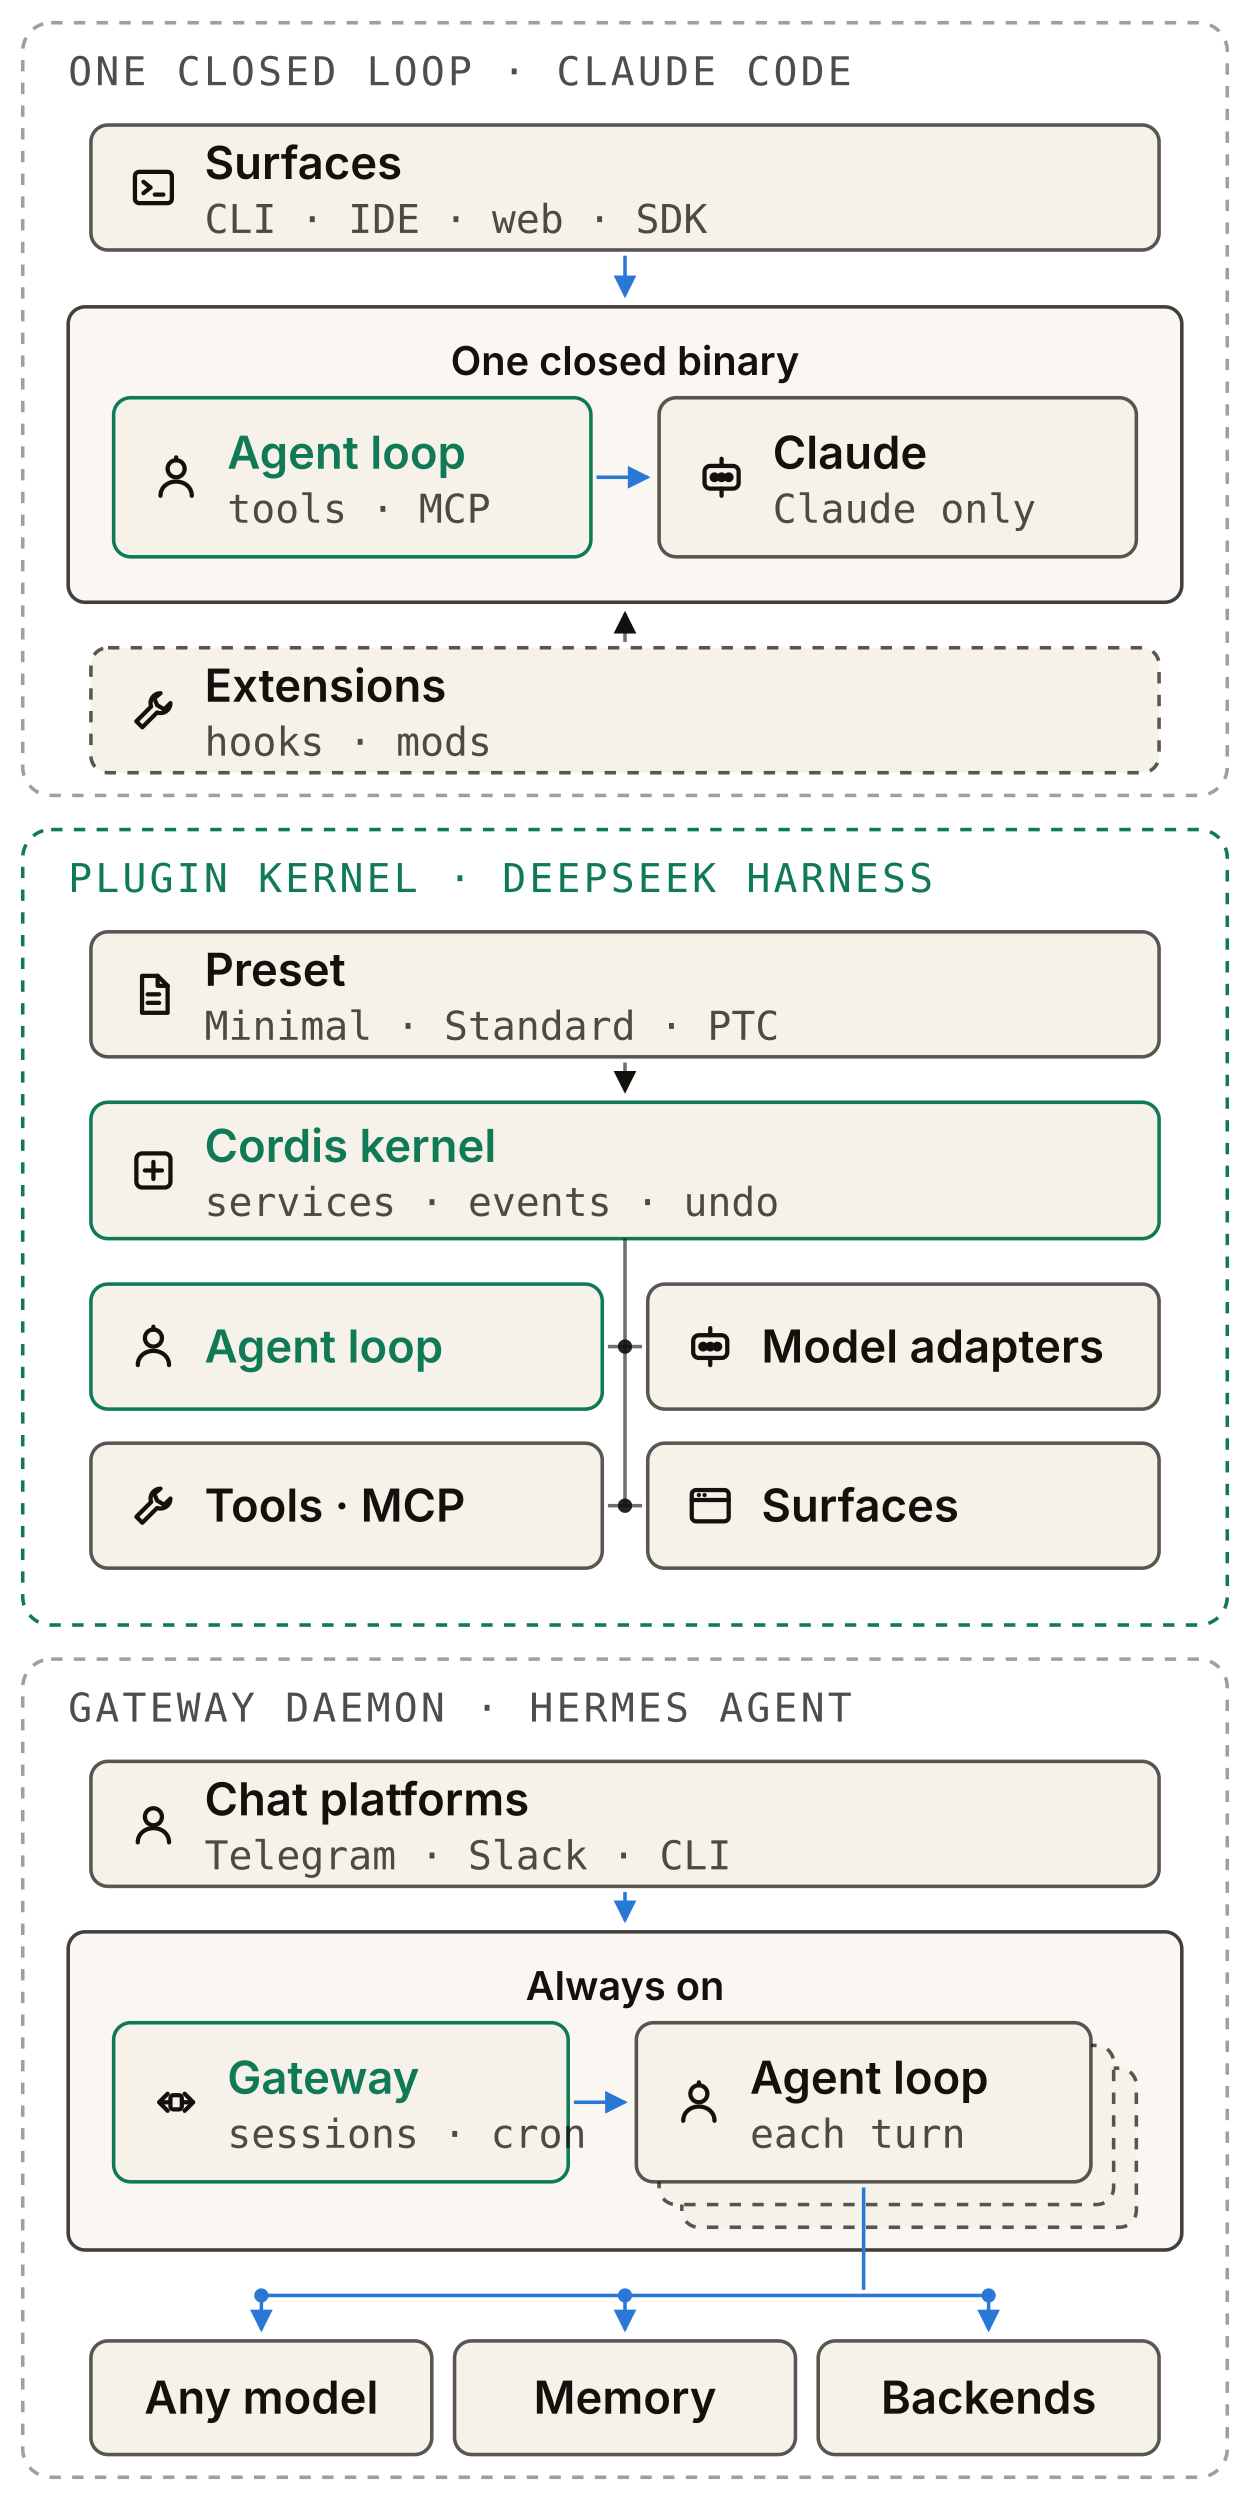
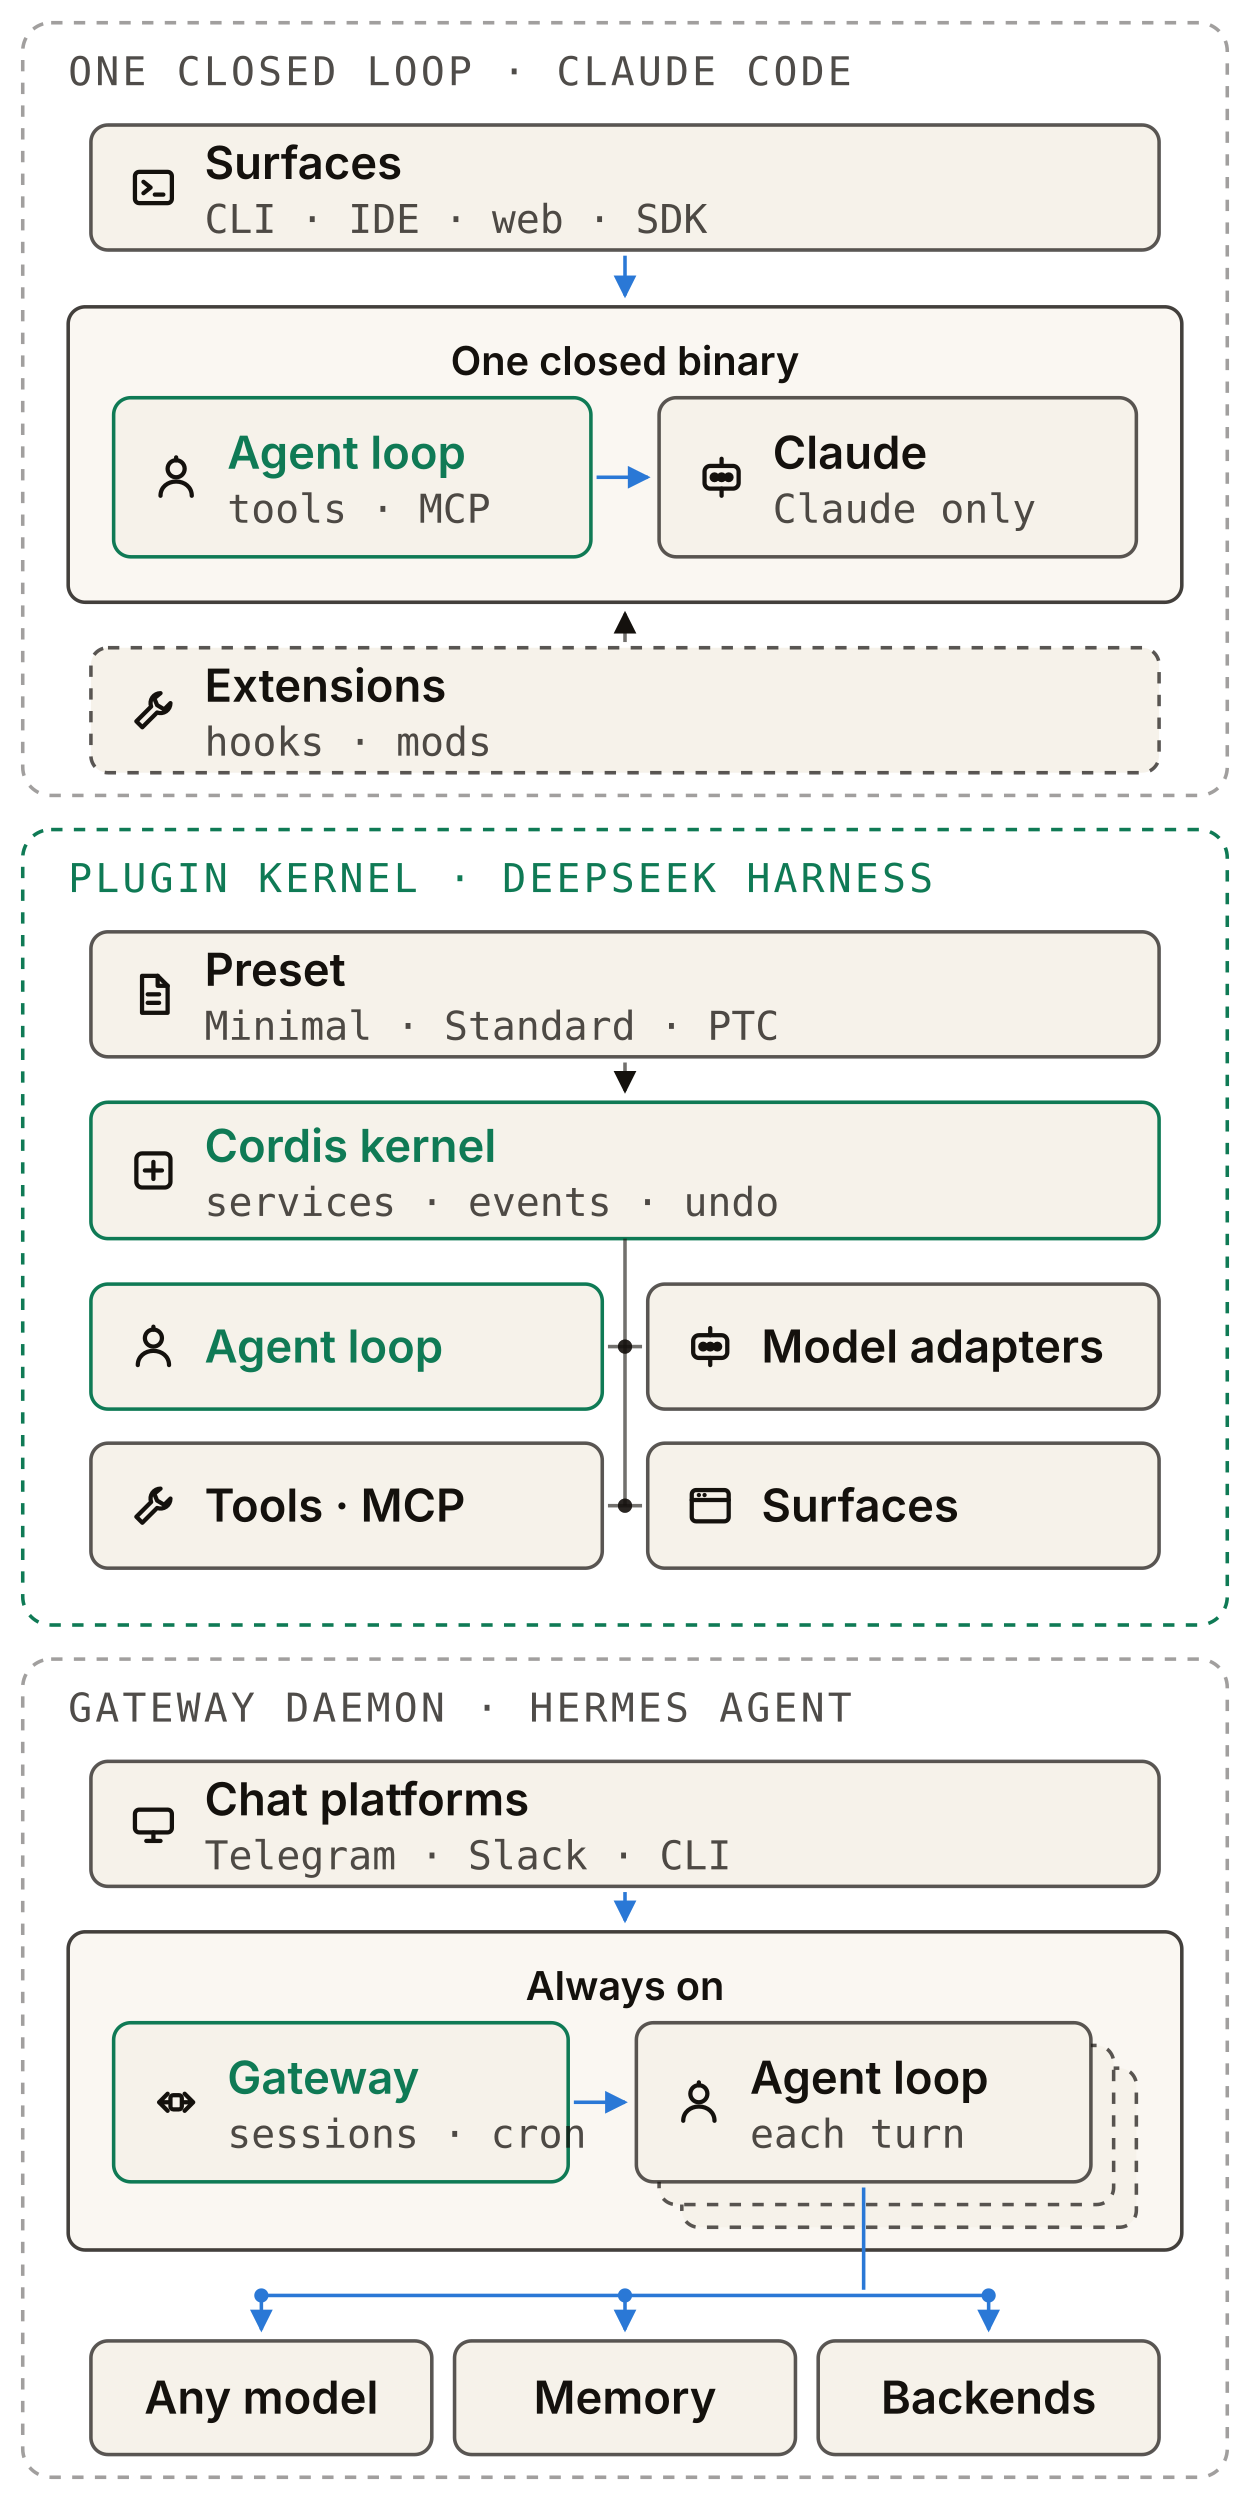
<svg xmlns="http://www.w3.org/2000/svg" viewBox="0 0 440 880" width="350" height="700" color="#14110d" font-family="ui-sans-serif, system-ui, -apple-system, 'Segoe UI', Inter, Helvetica, Arial, sans-serif" role="img" aria-label="Three harness architectures. One closed loop, Claude Code: every surface drives one closed binary in which the agent loop, with its subagents, and the Claude-only model adapter are fused; extensions such as hooks, skills, plugins and mods attach from outside. Plugin kernel, DeepSeek Harness: a preset, a YAML list of plugins such as Minimal, Standard or PTC, composes the Cordis kernel, and the agent loop, the model adapters, the tools and the surfaces all plug into it as plugins, the loop no more privileged than the rest. Gateway daemon, Hermes Agent: chat platforms reach an always-on gateway that owns sessions, cron and delivery and runs a fresh agent loop for each turn, or hands the turn to Codex's engine; the loop calls any model with a fallback chain, keeps memory and the skills it writes, and runs commands on a chosen backend such as Docker or SSH.">
  <style>text{user-select:none}</style>
  <g transform="translate(0,0)">
    <defs>
      <marker id="ham-head" markerWidth="8" markerHeight="8" refX="7" refY="4" orient="auto-start-reverse" markerUnits="userSpaceOnUse">
        <path d="M0,0 L8,4 L0,8 z" fill="currentColor" />
      </marker>
      <marker id="ham-head-accent" markerWidth="8" markerHeight="8" refX="7" refY="4" orient="auto-start-reverse" markerUnits="userSpaceOnUse">
        <path d="M0,0 L8,4 L0,8 z" fill="#0f7a55" />
      </marker>
      <marker id="ham-head-request" markerWidth="8" markerHeight="8" refX="7" refY="4" orient="auto-start-reverse" markerUnits="userSpaceOnUse">
        <path d="M0,0 L8,4 L0,8 z" fill="#2a78d6" />
      </marker>
      <marker id="ham-head-response" markerWidth="8" markerHeight="8" refX="7" refY="4" orient="auto-start-reverse" markerUnits="userSpaceOnUse">
        <path d="M0,0 L8,4 L0,8 z" fill="#0f7a55" />
      </marker>
      <marker id="ham-head-change" markerWidth="8" markerHeight="8" refX="7" refY="4" orient="auto-start-reverse" markerUnits="userSpaceOnUse">
        <path d="M0,0 L8,4 L0,8 z" fill="#eb6834" />
      </marker>
    </defs>
    <g data-uipack="group">
      <g class="uipack__group-frame">
        <rect x="8" y="8" width="424" height="272" rx="10" fill="none" stroke="currentColor" stroke-opacity="0.4" stroke-width="1.25" stroke-dasharray="4 4" />
        <text x="24" y="30" font-size="14" font-family="ui-monospace, SFMono-Regular, Menlo, Consolas, monospace" letter-spacing=".08em" fill="currentColor" fill-opacity="0.75">ONE CLOSED LOOP · CLAUDE CODE</text>
      </g>
      <g data-uipack="node">
        <rect x="32" y="44" width="376" height="44" rx="6" fill="#f6f2ea" stroke="currentColor" stroke-opacity="0.7" stroke-width="1.25" />
        <path class="uipack__touch-target" d="M 32 39 h 376 v 54 h -376 Z" fill="transparent" stroke="none" aria-hidden="true" />
        <g transform="translate(46, 58)" fill="none" stroke="currentColor" stroke-width="1.5" stroke-linecap="round" stroke-linejoin="round">
          <rect x="1.5" y="2.5" width="13" height="11" rx="1.5" />
          <path d="M4.5 6l2.5 2-2.5 2M8.5 10.5h3" />
        </g>
        <text x="72" y="63" text-anchor="start" font-size="16" font-weight="600" fill="currentColor">Surfaces</text>
        <text x="72" y="82" text-anchor="start" font-size="14" font-family="ui-monospace, SFMono-Regular, Menlo, Consolas, monospace" fill="currentColor" fill-opacity="0.75">CLI · IDE · web · SDK</text>
      </g>
      <path data-uipack="connector" data-kind="request" d="M220,90 L220,104" fill="none" stroke="#2a78d6" stroke-opacity="1" stroke-width="1.25" marker-end="url(#ham-head-request)" />
      <g data-uipack="group">
        <g class="uipack__group-frame">
          <rect x="24" y="108" width="392" height="104" rx="6" fill="#f6f2ea" fill-opacity="0.6" stroke="currentColor" stroke-opacity="0.8" stroke-width="1.25" />
          <text x="220" y="132" text-anchor="middle" font-size="14" font-weight="600" fill="currentColor">One closed binary</text>
        </g>
        <g data-uipack="node">
          <rect x="40" y="140" width="168" height="56" rx="6" fill="#f6f2ea" stroke="#0f7a55" stroke-opacity="1" stroke-width="1.25" />
          <path class="uipack__touch-target" d="M 40 140 h 168 v 56 h -168 Z" fill="transparent" stroke="none" aria-hidden="true" />
          <g transform="translate(54, 160)" fill="none" stroke="currentColor" stroke-width="1.5" stroke-linecap="round" stroke-linejoin="round">
            <circle cx="8" cy="5" r="3" />
            <path d="M2.5 14.5c0-3 2.5-5 5.5-5s5.5 2 5.5 5" />
            <path d="M8 1v1" />
          </g>
          <text x="80" y="165" text-anchor="start" font-size="16" font-weight="600" fill="#0f7a55">Agent loop</text>
          <text x="80" y="184" text-anchor="start" font-size="14" font-family="ui-monospace, SFMono-Regular, Menlo, Consolas, monospace" fill="currentColor" fill-opacity="0.75">tools · MCP</text>
        </g>
        <path data-uipack="connector" data-kind="request" d="M210,168 L228,168" fill="none" stroke="#2a78d6" stroke-opacity="1" stroke-width="1.25" marker-end="url(#ham-head-request)" />
        <g data-uipack="node">
          <rect x="232" y="140" width="168" height="56" rx="6" fill="#f6f2ea" stroke="currentColor" stroke-opacity="0.7" stroke-width="1.25" />
          <path class="uipack__touch-target" d="M 232 140 h 168 v 56 h -168 Z" fill="transparent" stroke="none" aria-hidden="true" />
          <g transform="translate(246, 160)" fill="none" stroke="currentColor" stroke-width="1.5" stroke-linecap="round" stroke-linejoin="round">
            <rect x="2" y="4" width="12" height="8" rx="2" />
            <circle cx="5.5" cy="8" r="1" fill="currentColor" />
            <circle cx="8" cy="8" r="1" fill="currentColor" />
            <circle cx="10.5" cy="8" r="1" fill="currentColor" />
            <path d="M8 1.5V4M8 12v2.5" />
          </g>
          <text x="272" y="165" text-anchor="start" font-size="16" font-weight="600" fill="currentColor">Claude</text>
          <text x="272" y="184" text-anchor="start" font-size="14" font-family="ui-monospace, SFMono-Regular, Menlo, Consolas, monospace" fill="currentColor" fill-opacity="0.75">Claude only</text>
        </g>
      </g>
      <path data-uipack="connector" d="M220,226 L220,216" fill="none" stroke="currentColor" stroke-opacity="0.6" stroke-width="1.25" stroke-dasharray="5 4" marker-end="url(#ham-head)" />
      <g data-uipack="node">
        <rect x="32" y="228" width="376" height="44" rx="6" fill="#f6f2ea" stroke="currentColor" stroke-opacity="0.7" stroke-width="1.25" stroke-dasharray="4 4" />
        <path class="uipack__touch-target" d="M 32 223 h 376 v 54 h -376 Z" fill="transparent" stroke="none" aria-hidden="true" />
        <g transform="translate(46, 242)" fill="none" stroke="currentColor" stroke-width="1.5" stroke-linecap="round" stroke-linejoin="round">
          <path d="M10.5 2a3.5 3.5 0 0 0-3.3 4.7L2 11.9l2.1 2.1 5.2-5.2A3.5 3.5 0 0 0 14 5.5L11.8 7.7 9.3 6.2l-1-2.4z" />
        </g>
        <text x="72" y="247" text-anchor="start" font-size="16" font-weight="600" fill="currentColor">Extensions</text>
        <text x="72" y="266" text-anchor="start" font-size="14" font-family="ui-monospace, SFMono-Regular, Menlo, Consolas, monospace" fill="currentColor" fill-opacity="0.75">hooks · mods</text>
      </g>
    </g>
    <g data-uipack="group">
      <g class="uipack__group-frame">
        <rect x="8" y="292" width="424" height="280" rx="10" fill="none" stroke="#0f7a55" stroke-opacity="1" stroke-width="1.25" stroke-dasharray="4 4" />
        <text x="24" y="314" font-size="14" font-family="ui-monospace, SFMono-Regular, Menlo, Consolas, monospace" letter-spacing=".08em" fill="#0f7a55" fill-opacity="1">PLUGIN KERNEL · DEEPSEEK HARNESS</text>
      </g>
      <g data-uipack="node">
        <rect x="32" y="328" width="376" height="44" rx="6" fill="#f6f2ea" stroke="currentColor" stroke-opacity="0.7" stroke-width="1.25" />
        <path class="uipack__touch-target" d="M 32 323 h 376 v 54 h -376 Z" fill="transparent" stroke="none" aria-hidden="true" />
        <g transform="translate(46, 342)" fill="none" stroke="currentColor" stroke-width="1.5" stroke-linecap="round" stroke-linejoin="round">
          <path d="M4 1.5h5.5L13 5v9.5H4z" />
          <path d="M9.5 1.5V5H13M6 8h4M6 11h4" />
        </g>
        <text x="72" y="347" text-anchor="start" font-size="16" font-weight="600" fill="currentColor">Preset</text>
        <text x="72" y="366" text-anchor="start" font-size="14" font-family="ui-monospace, SFMono-Regular, Menlo, Consolas, monospace" fill="currentColor" fill-opacity="0.75">Minimal · Standard · PTC</text>
      </g>
      <path data-uipack="connector" d="M220,374 L220,384" fill="none" stroke="currentColor" stroke-opacity="0.6" stroke-width="1.25" marker-end="url(#ham-head)" />
      <g data-uipack="node">
        <rect x="32" y="388" width="376" height="48" rx="6" fill="#f6f2ea" stroke="#0f7a55" stroke-opacity="1" stroke-width="1.25" />
        <path class="uipack__touch-target" d="M 32 385 h 376 v 54 h -376 Z" fill="transparent" stroke="none" aria-hidden="true" />
        <g transform="translate(46, 404)" fill="none" stroke="currentColor" stroke-width="1.5" stroke-linecap="round" stroke-linejoin="round">
          <rect x="2" y="2" width="12" height="12" rx="2" />
          <path d="M5 8h6M8 5v6" />
        </g>
        <text x="72" y="409" text-anchor="start" font-size="16" font-weight="600" fill="#0f7a55">Cordis kernel</text>
        <text x="72" y="428" text-anchor="start" font-size="14" font-family="ui-monospace, SFMono-Regular, Menlo, Consolas, monospace" fill="currentColor" fill-opacity="0.75">services · events · undo</text>
      </g>
      <g data-uipack="bus">
        <path data-uipack="connector" d="M220,436 L220,530" fill="none" stroke="currentColor" stroke-opacity="0.6" stroke-width="1.25" />
        <path data-uipack="connector" d="M220,474 L214,474" fill="none" stroke="currentColor" stroke-opacity="0.6" stroke-width="1.25" />
        <path data-uipack="connector" d="M220,474 L226,474" fill="none" stroke="currentColor" stroke-opacity="0.6" stroke-width="1.25" />
        <path data-uipack="connector" d="M220,530 L214,530" fill="none" stroke="currentColor" stroke-opacity="0.6" stroke-width="1.25" />
        <path data-uipack="connector" d="M220,530 L226,530" fill="none" stroke="currentColor" stroke-opacity="0.6" stroke-width="1.25" />
        <circle data-uipack="junction" cx="220" cy="474" r="2.5" fill="currentColor" fill-opacity="0.7" />
        <circle data-uipack="junction" cx="220" cy="474" r="2.5" fill="currentColor" fill-opacity="0.7" />
        <circle data-uipack="junction" cx="220" cy="530" r="2.5" fill="currentColor" fill-opacity="0.7" />
        <circle data-uipack="junction" cx="220" cy="530" r="2.5" fill="currentColor" fill-opacity="0.7" />
      </g>
      <g data-uipack="node">
        <rect x="32" y="452" width="180" height="44" rx="6" fill="#f6f2ea" stroke="#0f7a55" stroke-opacity="1" stroke-width="1.25" />
        <path class="uipack__touch-target" d="M 32 447 h 180 v 54 h -180 Z" fill="transparent" stroke="none" aria-hidden="true" />
        <g transform="translate(46, 466)" fill="none" stroke="currentColor" stroke-width="1.5" stroke-linecap="round" stroke-linejoin="round">
          <circle cx="8" cy="5" r="3" />
          <path d="M2.5 14.5c0-3 2.5-5 5.5-5s5.5 2 5.5 5" />
          <path d="M8 1v1" />
        </g>
        <text x="72" y="479.6" text-anchor="start" font-size="16" font-weight="600" fill="#0f7a55">Agent loop</text>
      </g>
      <g data-uipack="node">
        <rect x="228" y="452" width="180" height="44" rx="6" fill="#f6f2ea" stroke="currentColor" stroke-opacity="0.7" stroke-width="1.25" />
        <path class="uipack__touch-target" d="M 228 447 h 180 v 54 h -180 Z" fill="transparent" stroke="none" aria-hidden="true" />
        <g transform="translate(242, 466)" fill="none" stroke="currentColor" stroke-width="1.5" stroke-linecap="round" stroke-linejoin="round">
          <rect x="2" y="4" width="12" height="8" rx="2" />
          <circle cx="5.5" cy="8" r="1" fill="currentColor" />
          <circle cx="8" cy="8" r="1" fill="currentColor" />
          <circle cx="10.5" cy="8" r="1" fill="currentColor" />
          <path d="M8 1.5V4M8 12v2.5" />
        </g>
        <text x="268" y="479.6" text-anchor="start" font-size="16" font-weight="600" fill="currentColor">Model adapters</text>
      </g>
      <g data-uipack="node">
        <rect x="32" y="508" width="180" height="44" rx="6" fill="#f6f2ea" stroke="currentColor" stroke-opacity="0.7" stroke-width="1.25" />
        <path class="uipack__touch-target" d="M 32 503 h 180 v 54 h -180 Z" fill="transparent" stroke="none" aria-hidden="true" />
        <g transform="translate(46, 522)" fill="none" stroke="currentColor" stroke-width="1.5" stroke-linecap="round" stroke-linejoin="round">
          <path d="M10.5 2a3.5 3.5 0 0 0-3.3 4.7L2 11.9l2.1 2.1 5.2-5.2A3.5 3.5 0 0 0 14 5.5L11.8 7.7 9.3 6.2l-1-2.4z" />
        </g>
        <text x="72" y="535.6" text-anchor="start" font-size="16" font-weight="600" fill="currentColor">Tools · MCP</text>
      </g>
      <g data-uipack="node">
        <rect x="228" y="508" width="180" height="44" rx="6" fill="#f6f2ea" stroke="currentColor" stroke-opacity="0.7" stroke-width="1.25" />
        <path class="uipack__touch-target" d="M 228 503 h 180 v 54 h -180 Z" fill="transparent" stroke="none" aria-hidden="true" />
        <g transform="translate(242, 522)" fill="none" stroke="currentColor" stroke-width="1.5" stroke-linecap="round" stroke-linejoin="round">
          <rect x="1.5" y="2.5" width="13" height="11" rx="1.5" />
          <path d="M1.5 6h13M4 4.25h.01M6 4.25h.01" />
        </g>
        <text x="268" y="535.6" text-anchor="start" font-size="16" font-weight="600" fill="currentColor">Surfaces</text>
      </g>
    </g>
    <g data-uipack="group">
      <g class="uipack__group-frame">
        <rect x="8" y="584" width="424" height="288" rx="10" fill="none" stroke="currentColor" stroke-opacity="0.4" stroke-width="1.25" stroke-dasharray="4 4" />
        <text x="24" y="606" font-size="14" font-family="ui-monospace, SFMono-Regular, Menlo, Consolas, monospace" letter-spacing=".08em" fill="currentColor" fill-opacity="0.75">GATEWAY DAEMON · HERMES AGENT</text>
      </g>
      <g data-uipack="node">
        <rect x="32" y="620" width="376" height="44" rx="6" fill="#f6f2ea" stroke="currentColor" stroke-opacity="0.7" stroke-width="1.25" />
        <path class="uipack__touch-target" d="M 32 615 h 376 v 54 h -376 Z" fill="transparent" stroke="none" aria-hidden="true" />
        <g transform="translate(46, 634)" fill="none" stroke="currentColor" stroke-width="1.5" stroke-linecap="round" stroke-linejoin="round">
-           <circle cx="8" cy="5.5" r="3" />
-           <path d="M2.5 14.5c0-3 2.5-5 5.5-5s5.5 2 5.5 5" />
+           <rect x="1.5" y="3" width="13" height="8" rx="1.5" />
+           <path d="M5.5 14h5M8 11v3" />
        </g>
        <text x="72" y="639" text-anchor="start" font-size="16" font-weight="600" fill="currentColor">Chat platforms</text>
        <text x="72" y="658" text-anchor="start" font-size="14" font-family="ui-monospace, SFMono-Regular, Menlo, Consolas, monospace" fill="currentColor" fill-opacity="0.75">Telegram · Slack · CLI</text>
      </g>
      <path data-uipack="connector" data-kind="request" d="M220,666 L220,676" fill="none" stroke="#2a78d6" stroke-opacity="1" stroke-width="1.25" marker-end="url(#ham-head-request)" />
      <g data-uipack="group">
        <g class="uipack__group-frame">
          <rect x="24" y="680" width="392" height="112" rx="6" fill="#f6f2ea" fill-opacity="0.6" stroke="currentColor" stroke-opacity="0.8" stroke-width="1.25" />
          <text x="220" y="704" text-anchor="middle" font-size="14" font-weight="600" fill="currentColor">Always on</text>
        </g>
        <g data-uipack="node">
          <rect x="40" y="712" width="160" height="56" rx="6" fill="#f6f2ea" stroke="#0f7a55" stroke-opacity="1" stroke-width="1.25" />
          <path class="uipack__touch-target" d="M 40 712 h 160 v 56 h -160 Z" fill="transparent" stroke="none" aria-hidden="true" />
          <g transform="translate(54, 732)" fill="none" stroke="currentColor" stroke-width="1.5" stroke-linecap="round" stroke-linejoin="round">
            <path d="M2 8h12M2 8l3-3M2 8l3 3M14 8l-3-3M14 8l-3 3" />
            <rect x="6" y="5.5" width="4" height="5" rx="1" fill="#f6f2ea" />
          </g>
          <text x="80" y="737" text-anchor="start" font-size="16" font-weight="600" fill="#0f7a55">Gateway</text>
          <text x="80" y="756" text-anchor="start" font-size="14" font-family="ui-monospace, SFMono-Regular, Menlo, Consolas, monospace" fill="currentColor" fill-opacity="0.75">sessions · cron</text>
        </g>
        <path data-uipack="connector" data-kind="request" d="M202,740 L220,740" fill="none" stroke="#2a78d6" stroke-opacity="1" stroke-width="1.25" marker-end="url(#ham-head-request)" />
        <g data-uipack="node">
          <rect x="240" y="728" width="160" height="56" rx="6" fill="#f6f2ea" stroke="currentColor" stroke-opacity="0.7" stroke-width="1.25" stroke-dasharray="4 4" />
          <path class="uipack__touch-target" d="M 240 728 h 160 v 56 h -160 Z" fill="transparent" stroke="none" aria-hidden="true" />
          <text x="320" y="761.6" text-anchor="middle" font-size="16" font-weight="600" fill="currentColor" />
        </g>
        <g data-uipack="node">
          <rect x="232" y="720" width="160" height="56" rx="6" fill="#f6f2ea" stroke="currentColor" stroke-opacity="0.7" stroke-width="1.25" stroke-dasharray="4 4" />
          <path class="uipack__touch-target" d="M 232 720 h 160 v 56 h -160 Z" fill="transparent" stroke="none" aria-hidden="true" />
          <text x="312" y="753.6" text-anchor="middle" font-size="16" font-weight="600" fill="currentColor" />
        </g>
        <g data-uipack="node">
          <rect x="224" y="712" width="160" height="56" rx="6" fill="#f6f2ea" stroke="currentColor" stroke-opacity="0.7" stroke-width="1.25" />
          <path class="uipack__touch-target" d="M 224 712 h 160 v 56 h -160 Z" fill="transparent" stroke="none" aria-hidden="true" />
          <g transform="translate(238, 732)" fill="none" stroke="currentColor" stroke-width="1.5" stroke-linecap="round" stroke-linejoin="round">
            <circle cx="8" cy="5" r="3" />
            <path d="M2.5 14.5c0-3 2.5-5 5.5-5s5.5 2 5.5 5" />
            <path d="M8 1v1" />
          </g>
          <text x="264" y="737" text-anchor="start" font-size="16" font-weight="600" fill="currentColor">Agent loop</text>
          <text x="264" y="756" text-anchor="start" font-size="14" font-family="ui-monospace, SFMono-Regular, Menlo, Consolas, monospace" fill="currentColor" fill-opacity="0.75">each turn</text>
        </g>
      </g>
      <path data-uipack="connector" data-kind="request" d="M304,770 L304,806" fill="none" stroke="#2a78d6" stroke-opacity="1" stroke-width="1.25" />
      <g data-uipack="bus" data-kind="request">
        <path data-uipack="connector" data-kind="request" d="M92,808 L348,808" fill="none" stroke="#2a78d6" stroke-opacity="1" stroke-width="1.25" />
        <path data-uipack="connector" data-kind="request" d="M92,808 L92,820" fill="none" stroke="#2a78d6" stroke-opacity="1" stroke-width="1.25" marker-end="url(#ham-head-request)" />
        <path data-uipack="connector" data-kind="request" d="M220,808 L220,820" fill="none" stroke="#2a78d6" stroke-opacity="1" stroke-width="1.25" marker-end="url(#ham-head-request)" />
        <path data-uipack="connector" data-kind="request" d="M348,808 L348,820" fill="none" stroke="#2a78d6" stroke-opacity="1" stroke-width="1.25" marker-end="url(#ham-head-request)" />
        <circle data-uipack="junction" cx="92" cy="808" r="2.5" fill="#2a78d6" fill-opacity="1" />
        <circle data-uipack="junction" cx="220" cy="808" r="2.5" fill="#2a78d6" fill-opacity="1" />
        <circle data-uipack="junction" cx="348" cy="808" r="2.5" fill="#2a78d6" fill-opacity="1" />
      </g>
      <g data-uipack="node">
        <rect x="32" y="824" width="120" height="40" rx="6" fill="#f6f2ea" stroke="currentColor" stroke-opacity="0.7" stroke-width="1.25" />
        <path class="uipack__touch-target" d="M 32 817 h 120 v 54 h -120 Z" fill="transparent" stroke="none" aria-hidden="true" />
        <text x="92" y="849.6" text-anchor="middle" font-size="16" font-weight="600" fill="currentColor">Any model</text>
      </g>
      <g data-uipack="node">
        <rect x="160" y="824" width="120" height="40" rx="6" fill="#f6f2ea" stroke="currentColor" stroke-opacity="0.7" stroke-width="1.25" />
        <path class="uipack__touch-target" d="M 160 817 h 120 v 54 h -120 Z" fill="transparent" stroke="none" aria-hidden="true" />
        <text x="220" y="849.6" text-anchor="middle" font-size="16" font-weight="600" fill="currentColor">Memory</text>
      </g>
      <g data-uipack="node">
        <rect x="288" y="824" width="120" height="40" rx="6" fill="#f6f2ea" stroke="currentColor" stroke-opacity="0.7" stroke-width="1.25" />
        <path class="uipack__touch-target" d="M 288 817 h 120 v 54 h -120 Z" fill="transparent" stroke="none" aria-hidden="true" />
        <text x="348" y="849.6" text-anchor="middle" font-size="16" font-weight="600" fill="currentColor">Backends</text>
      </g>
    </g>
  </g>
</svg>
